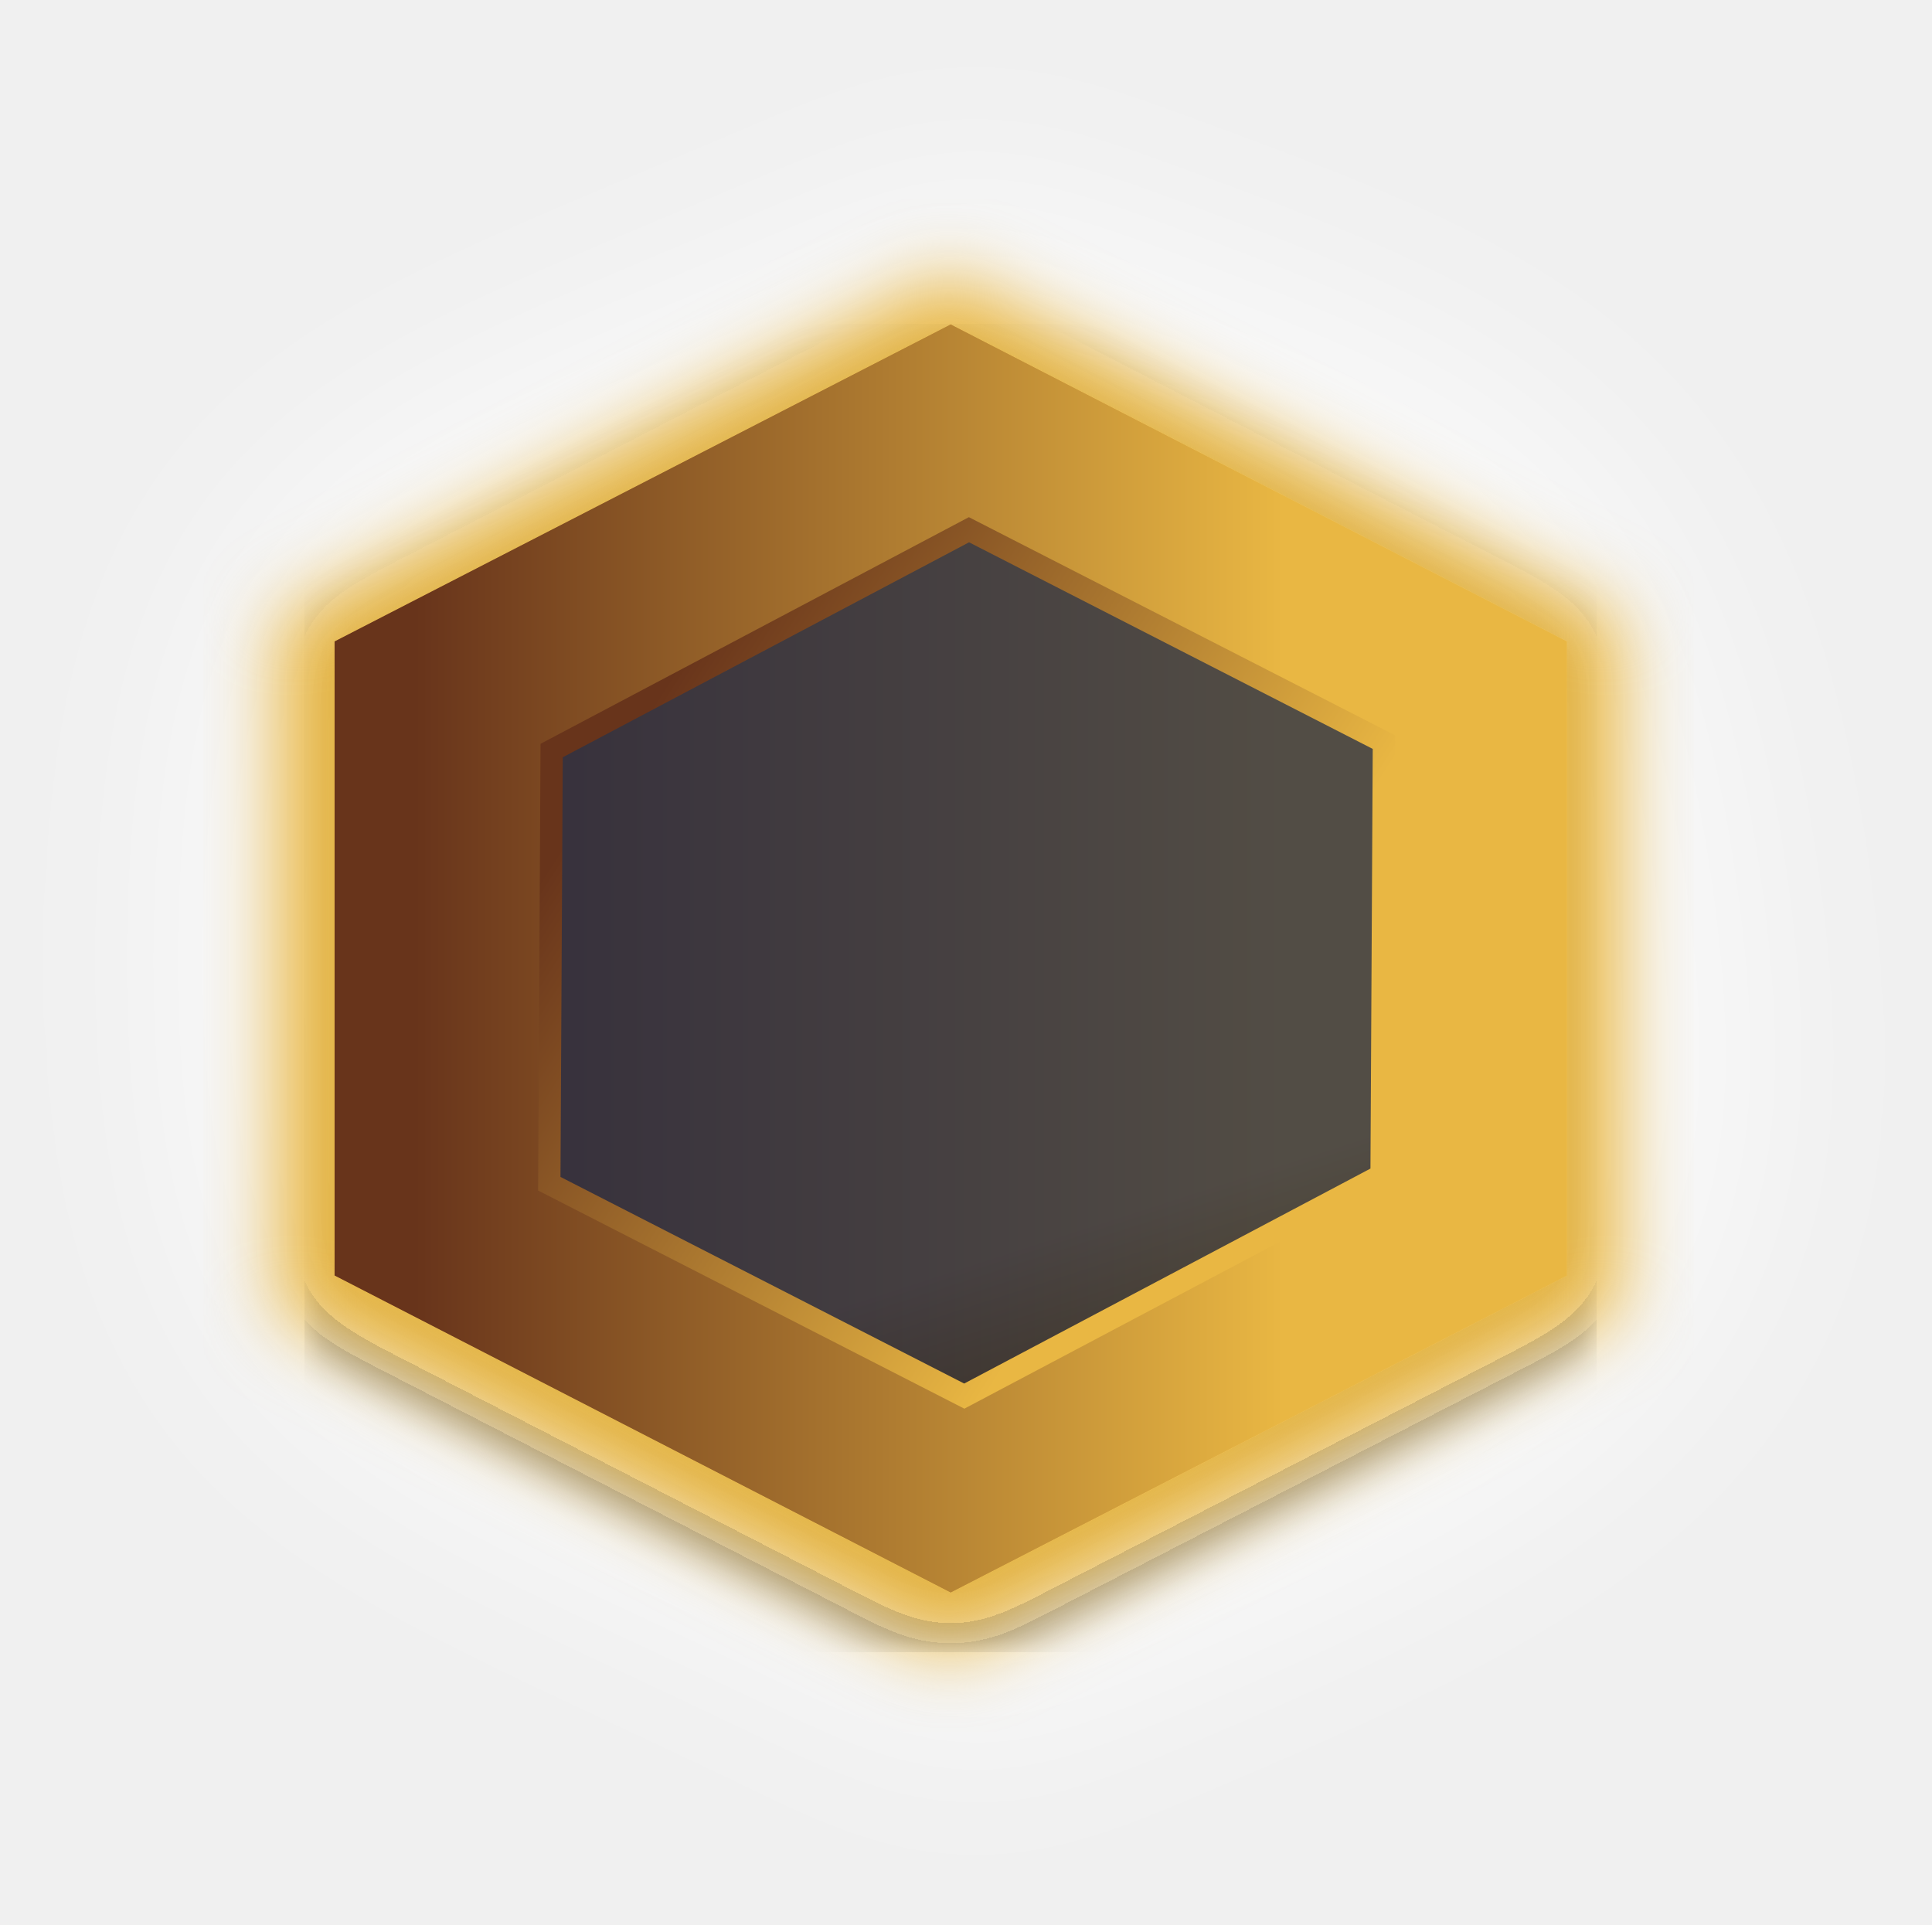
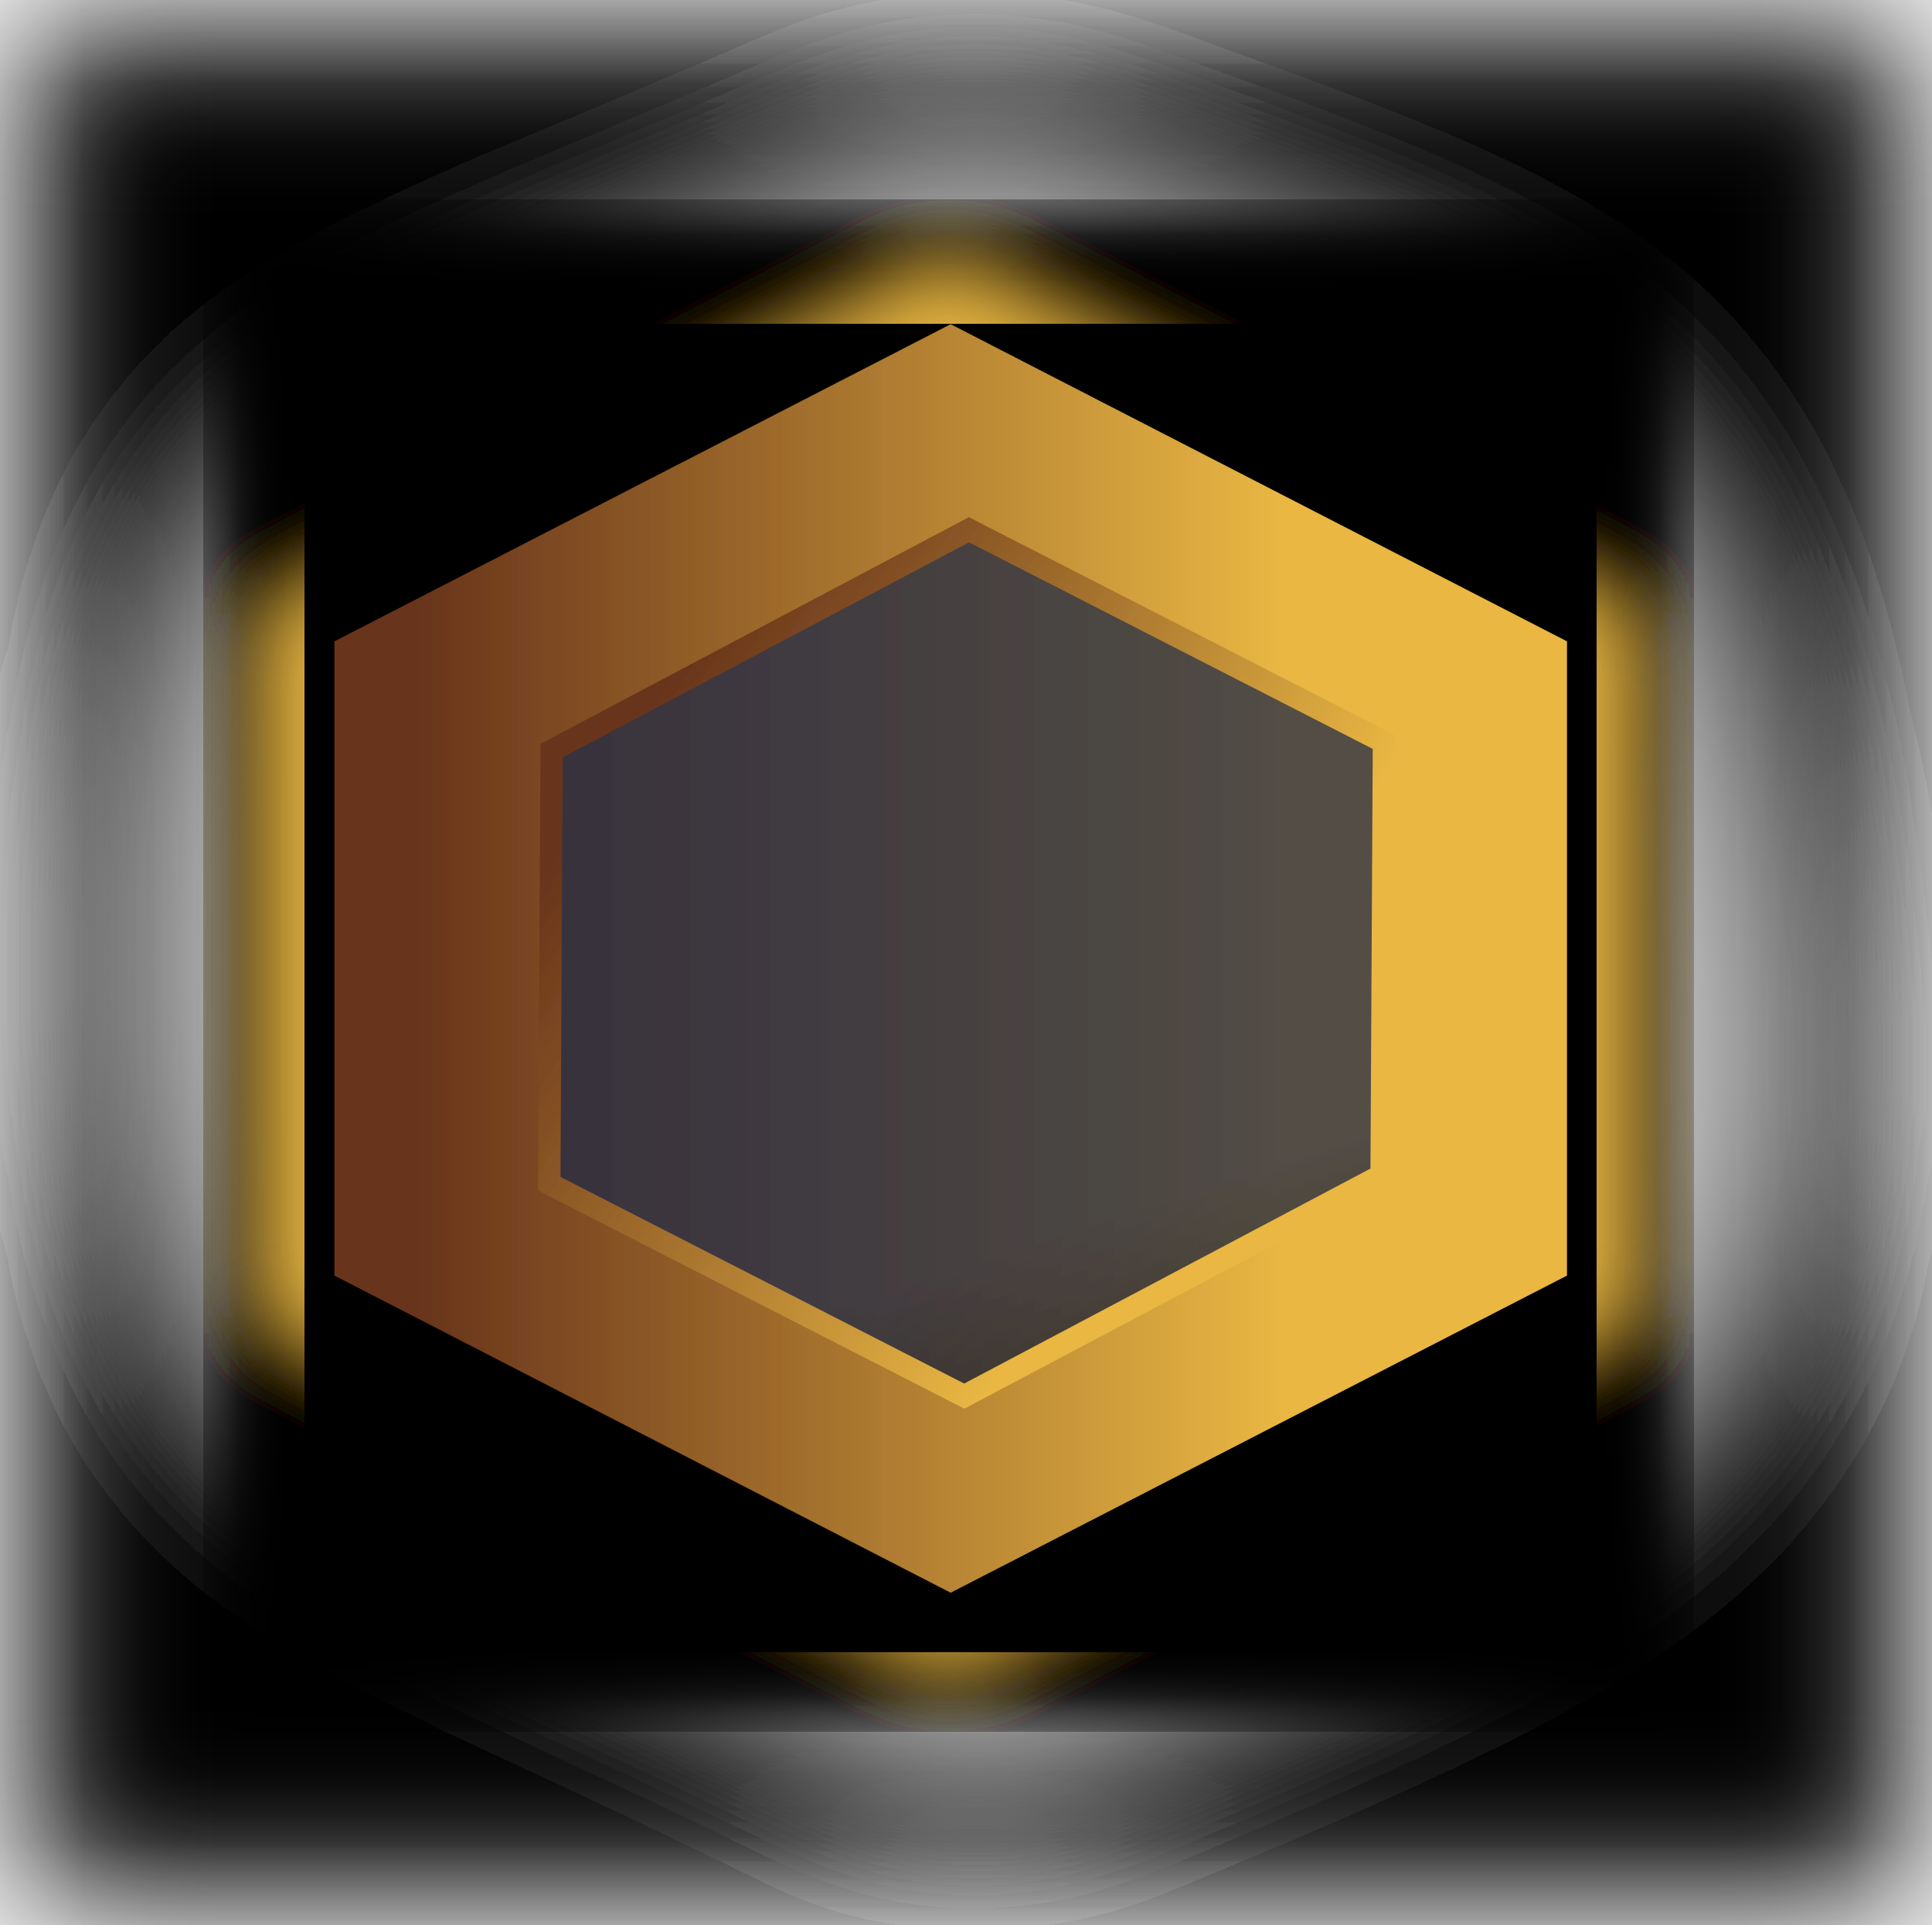
<svg xmlns="http://www.w3.org/2000/svg" width="260" height="259" viewBox="0 0 260 259" fill="none">
  <g filter="url(#filter0_f_821653_516)">
    <path d="M235.999 142.312C235.999 194.798 200.234 205.346 130.178 235C49.909 193.062 23.999 199.265 23.999 131.145C24 55.208 44.879 63.025 130.178 24C204.705 52.975 229.293 48.636 235.999 142.312Z" fill="white" fill-opacity="0.61" />
  </g>
  <g filter="url(#filter1_f_821653_516)">
    <path fill-rule="evenodd" clip-rule="evenodd" d="M37.445 176.475L127.675 223L217.905 176.475L217.905 83.424L127.675 36.898L37.445 83.424L37.445 176.475ZM57.336 166.384L127.543 202.64L197.751 166.384L197.751 93.873L127.543 57.617L57.336 93.873L57.336 166.384Z" fill="#E9B743" />
  </g>
  <g filter="url(#filter2_f_821653_516)">
    <path d="M187.566 160.476L127.04 192.502L66.856 161.699L67.197 98.87L127.722 66.844L187.907 97.647L187.566 160.476Z" fill="#E9B743" />
    <path d="M187.566 160.476L127.04 192.502L66.856 161.699L67.197 98.87L127.722 66.844L187.907 97.647L187.566 160.476Z" fill="black" fill-opacity="0.2" />
    <path d="M187.566 160.476L127.04 192.502L66.856 161.699L67.197 98.87L127.722 66.844L187.907 97.647L187.566 160.476Z" stroke="#E9B743" stroke-miterlimit="10" />
  </g>
  <g filter="url(#filter3_d_821653_516)">
    <g filter="url(#filter4_d_821653_516)">
      <path d="M127.938 214.325L45.023 171.657L45.023 86.321L127.938 43.653L210.854 86.321L210.854 171.657L127.938 214.325Z" fill="url(#paint0_linear_821653_516)" />
    </g>
    <path d="M185.925 158.17L129.765 187.886L73.922 159.304L74.238 101.007L130.398 71.291L186.241 99.872L185.925 158.17Z" fill="url(#paint1_diamond_821653_516)" fill-opacity="0.75" stroke="url(#paint2_linear_821653_516)" stroke-width="3" stroke-miterlimit="10" />
  </g>
  <defs>
-     <filter id="filter0_f_821653_516" x="-0.001" y="0" width="260" height="259" filterUnits="userSpaceOnUse" color-interpolation-filters="sRGB">
-       <feFlood flood-opacity="0" result="BackgroundImageFix" />
+     <filter id="filter0_f_821653_516" x="-0.001" y="0" width="260" height="259" filterUnits="userSpaceOnUse" colorInterpolationFilters="sRGB">
+       <feFlood floodOpacity="0" result="BackgroundImageFix" />
      <feBlend mode="normal" in="SourceGraphic" in2="BackgroundImageFix" result="shape" />
      <feGaussianBlur stdDeviation="12" result="effect1_foregroundBlur_821653_516" />
    </filter>
-     <filter id="filter1_f_821653_516" x="27.445" y="26.898" width="200.46" height="206.102" filterUnits="userSpaceOnUse" color-interpolation-filters="sRGB">
-       <feFlood flood-opacity="0" result="BackgroundImageFix" />
+     <filter id="filter1_f_821653_516" x="27.445" y="26.898" width="200.46" height="206.102" filterUnits="userSpaceOnUse" colorInterpolationFilters="sRGB">
+       <feFlood floodOpacity="0" result="BackgroundImageFix" />
      <feBlend mode="normal" in="SourceGraphic" in2="BackgroundImageFix" result="shape" />
      <feGaussianBlur stdDeviation="5" result="effect1_foregroundBlur_821653_516" />
    </filter>
-     <filter id="filter2_f_821653_516" x="58.334" y="58.294" width="138.095" height="142.758" filterUnits="userSpaceOnUse" color-interpolation-filters="sRGB">
-       <feFlood flood-opacity="0" result="BackgroundImageFix" />
+     <filter id="filter2_f_821653_516" x="58.334" y="58.294" width="138.095" height="142.758" filterUnits="userSpaceOnUse" colorInterpolationFilters="sRGB">
+       <feFlood floodOpacity="0" result="BackgroundImageFix" />
      <feBlend mode="normal" in="SourceGraphic" in2="BackgroundImageFix" result="shape" />
      <feGaussianBlur stdDeviation="4" result="effect1_foregroundBlur_821653_516" />
    </filter>
-     <filter id="filter3_d_821653_516" x="41.023" y="43.653" width="173.831" height="178.671" filterUnits="userSpaceOnUse" color-interpolation-filters="sRGB">
-       <feFlood flood-opacity="0" result="BackgroundImageFix" />
+     <filter id="filter3_d_821653_516" x="41.023" y="43.653" width="173.831" height="178.671" filterUnits="userSpaceOnUse" colorInterpolationFilters="sRGB">
+       <feFlood floodOpacity="0" result="BackgroundImageFix" />
      <feColorMatrix in="SourceAlpha" type="matrix" values="0 0 0 0 0 0 0 0 0 0 0 0 0 0 0 0 0 0 127 0" result="hardAlpha" />
      <feOffset dy="4" />
      <feGaussianBlur stdDeviation="2" />
      <feComposite in2="hardAlpha" operator="out" />
      <feColorMatrix type="matrix" values="0 0 0 0 0 0 0 0 0 0 0 0 0 0 0 0 0 0 0.25 0" />
      <feBlend mode="normal" in2="BackgroundImageFix" result="effect1_dropShadow_821653_516" />
      <feBlend mode="normal" in="SourceGraphic" in2="effect1_dropShadow_821653_516" result="shape" />
    </filter>
-     <filter id="filter4_d_821653_516" x="35.023" y="33.653" width="185.831" height="190.671" filterUnits="userSpaceOnUse" color-interpolation-filters="sRGB">
-       <feFlood flood-opacity="0" result="BackgroundImageFix" />
+     <filter id="filter4_d_821653_516" x="35.023" y="33.653" width="185.831" height="190.671" filterUnits="userSpaceOnUse" colorInterpolationFilters="sRGB">
+       <feFlood floodOpacity="0" result="BackgroundImageFix" />
      <feColorMatrix in="SourceAlpha" type="matrix" values="0 0 0 0 0 0 0 0 0 0 0 0 0 0 0 0 0 0 127 0" result="hardAlpha" />
      <feOffset />
      <feGaussianBlur stdDeviation="5" />
      <feComposite in2="hardAlpha" operator="out" />
      <feColorMatrix type="matrix" values="0 0 0 0 0 0 0 0 0 0 0 0 0 0 0 0 0 0 0.05 0" />
      <feBlend mode="normal" in2="BackgroundImageFix" result="effect1_dropShadow_821653_516" />
      <feBlend mode="normal" in="SourceGraphic" in2="effect1_dropShadow_821653_516" result="shape" />
    </filter>
    <linearGradient id="paint0_linear_821653_516" x1="45.035" y1="128.989" x2="210.854" y2="128.989" gradientUnits="userSpaceOnUse">
      <stop offset="0.065" stop-color="#68341B" />
      <stop offset="0.77" stop-color="#E9B743" />
      <stop offset="0.98" stop-color="#E9B743" />
    </linearGradient>
    <radialGradient id="paint1_diamond_821653_516" cx="0" cy="0" r="1" gradientUnits="userSpaceOnUse" gradientTransform="translate(80.4829 249.447) rotate(-108.087) scale(78.7878 1295.32)">
      <stop stop-color="#242E4E" />
      <stop offset="0.47" stop-color="#121727" />
      <stop offset="0.765" stop-color="#202946" />
    </radialGradient>
    <linearGradient id="paint2_linear_821653_516" x1="74.246" y1="101.011" x2="179.333" y2="168.443" gradientUnits="userSpaceOnUse">
      <stop offset="0.065" stop-color="#68341B" />
      <stop offset="0.77" stop-color="#E9B743" />
      <stop offset="0.98" stop-color="#E9B743" />
    </linearGradient>
  </defs>
</svg>
